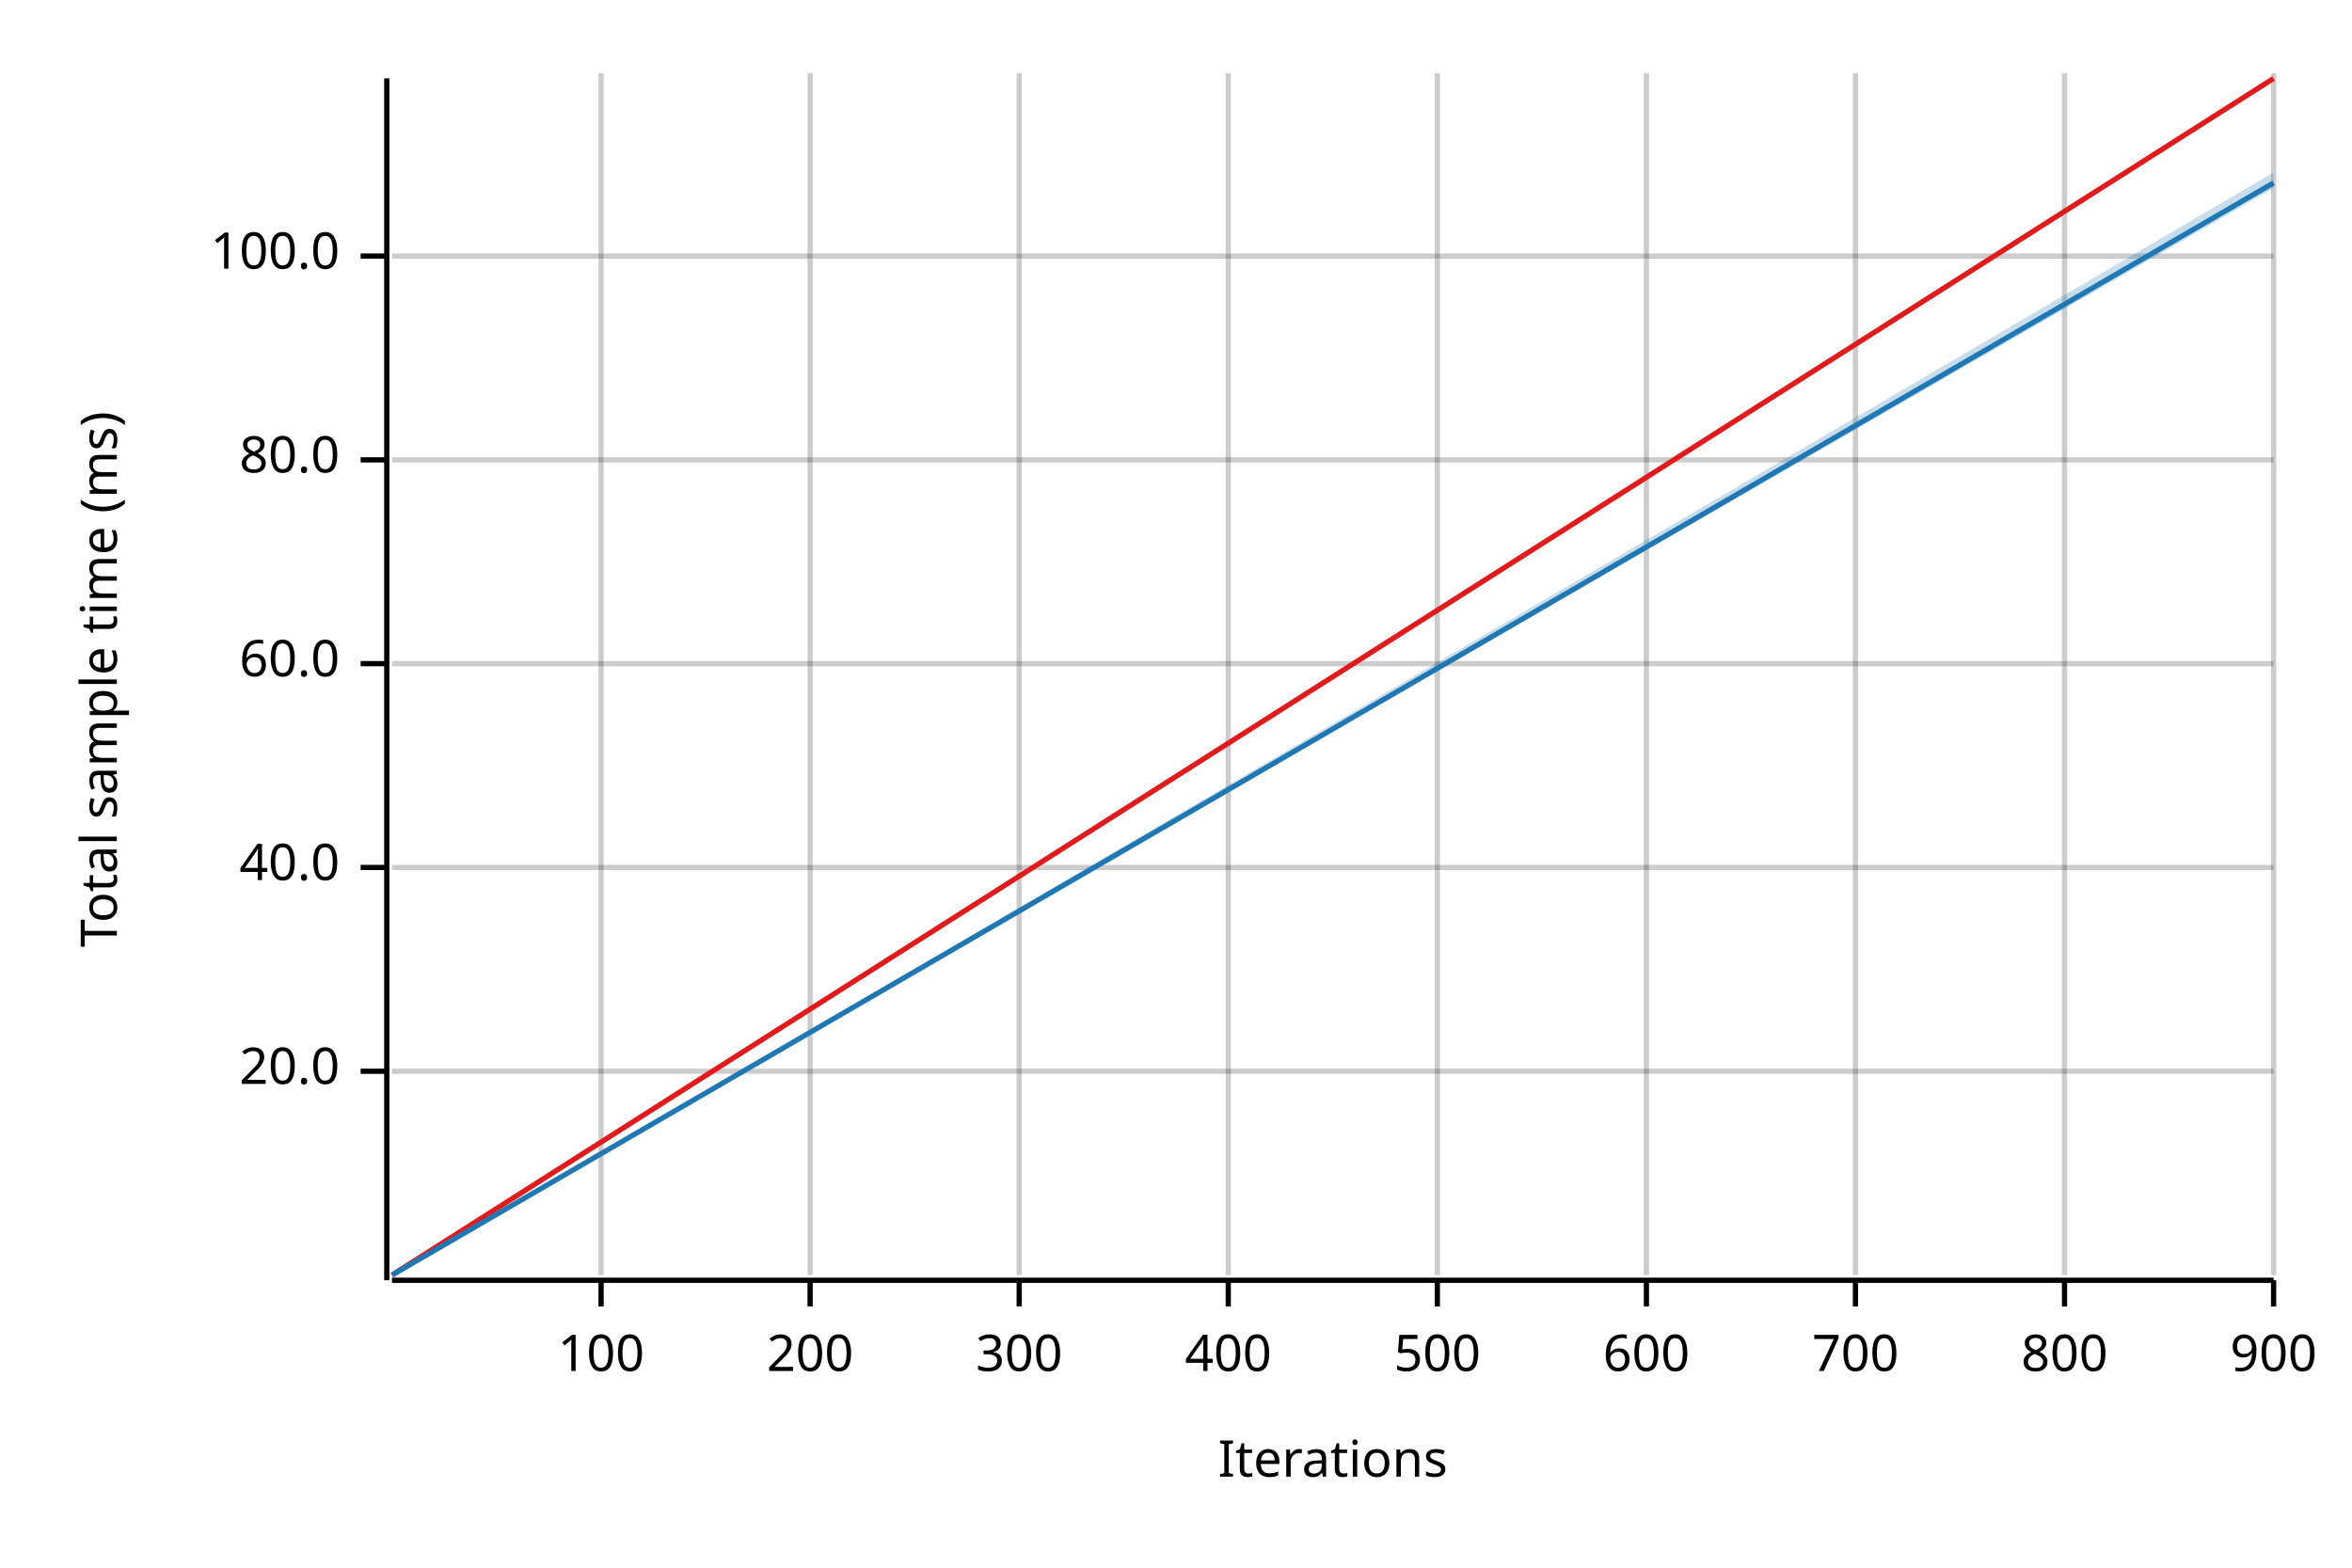
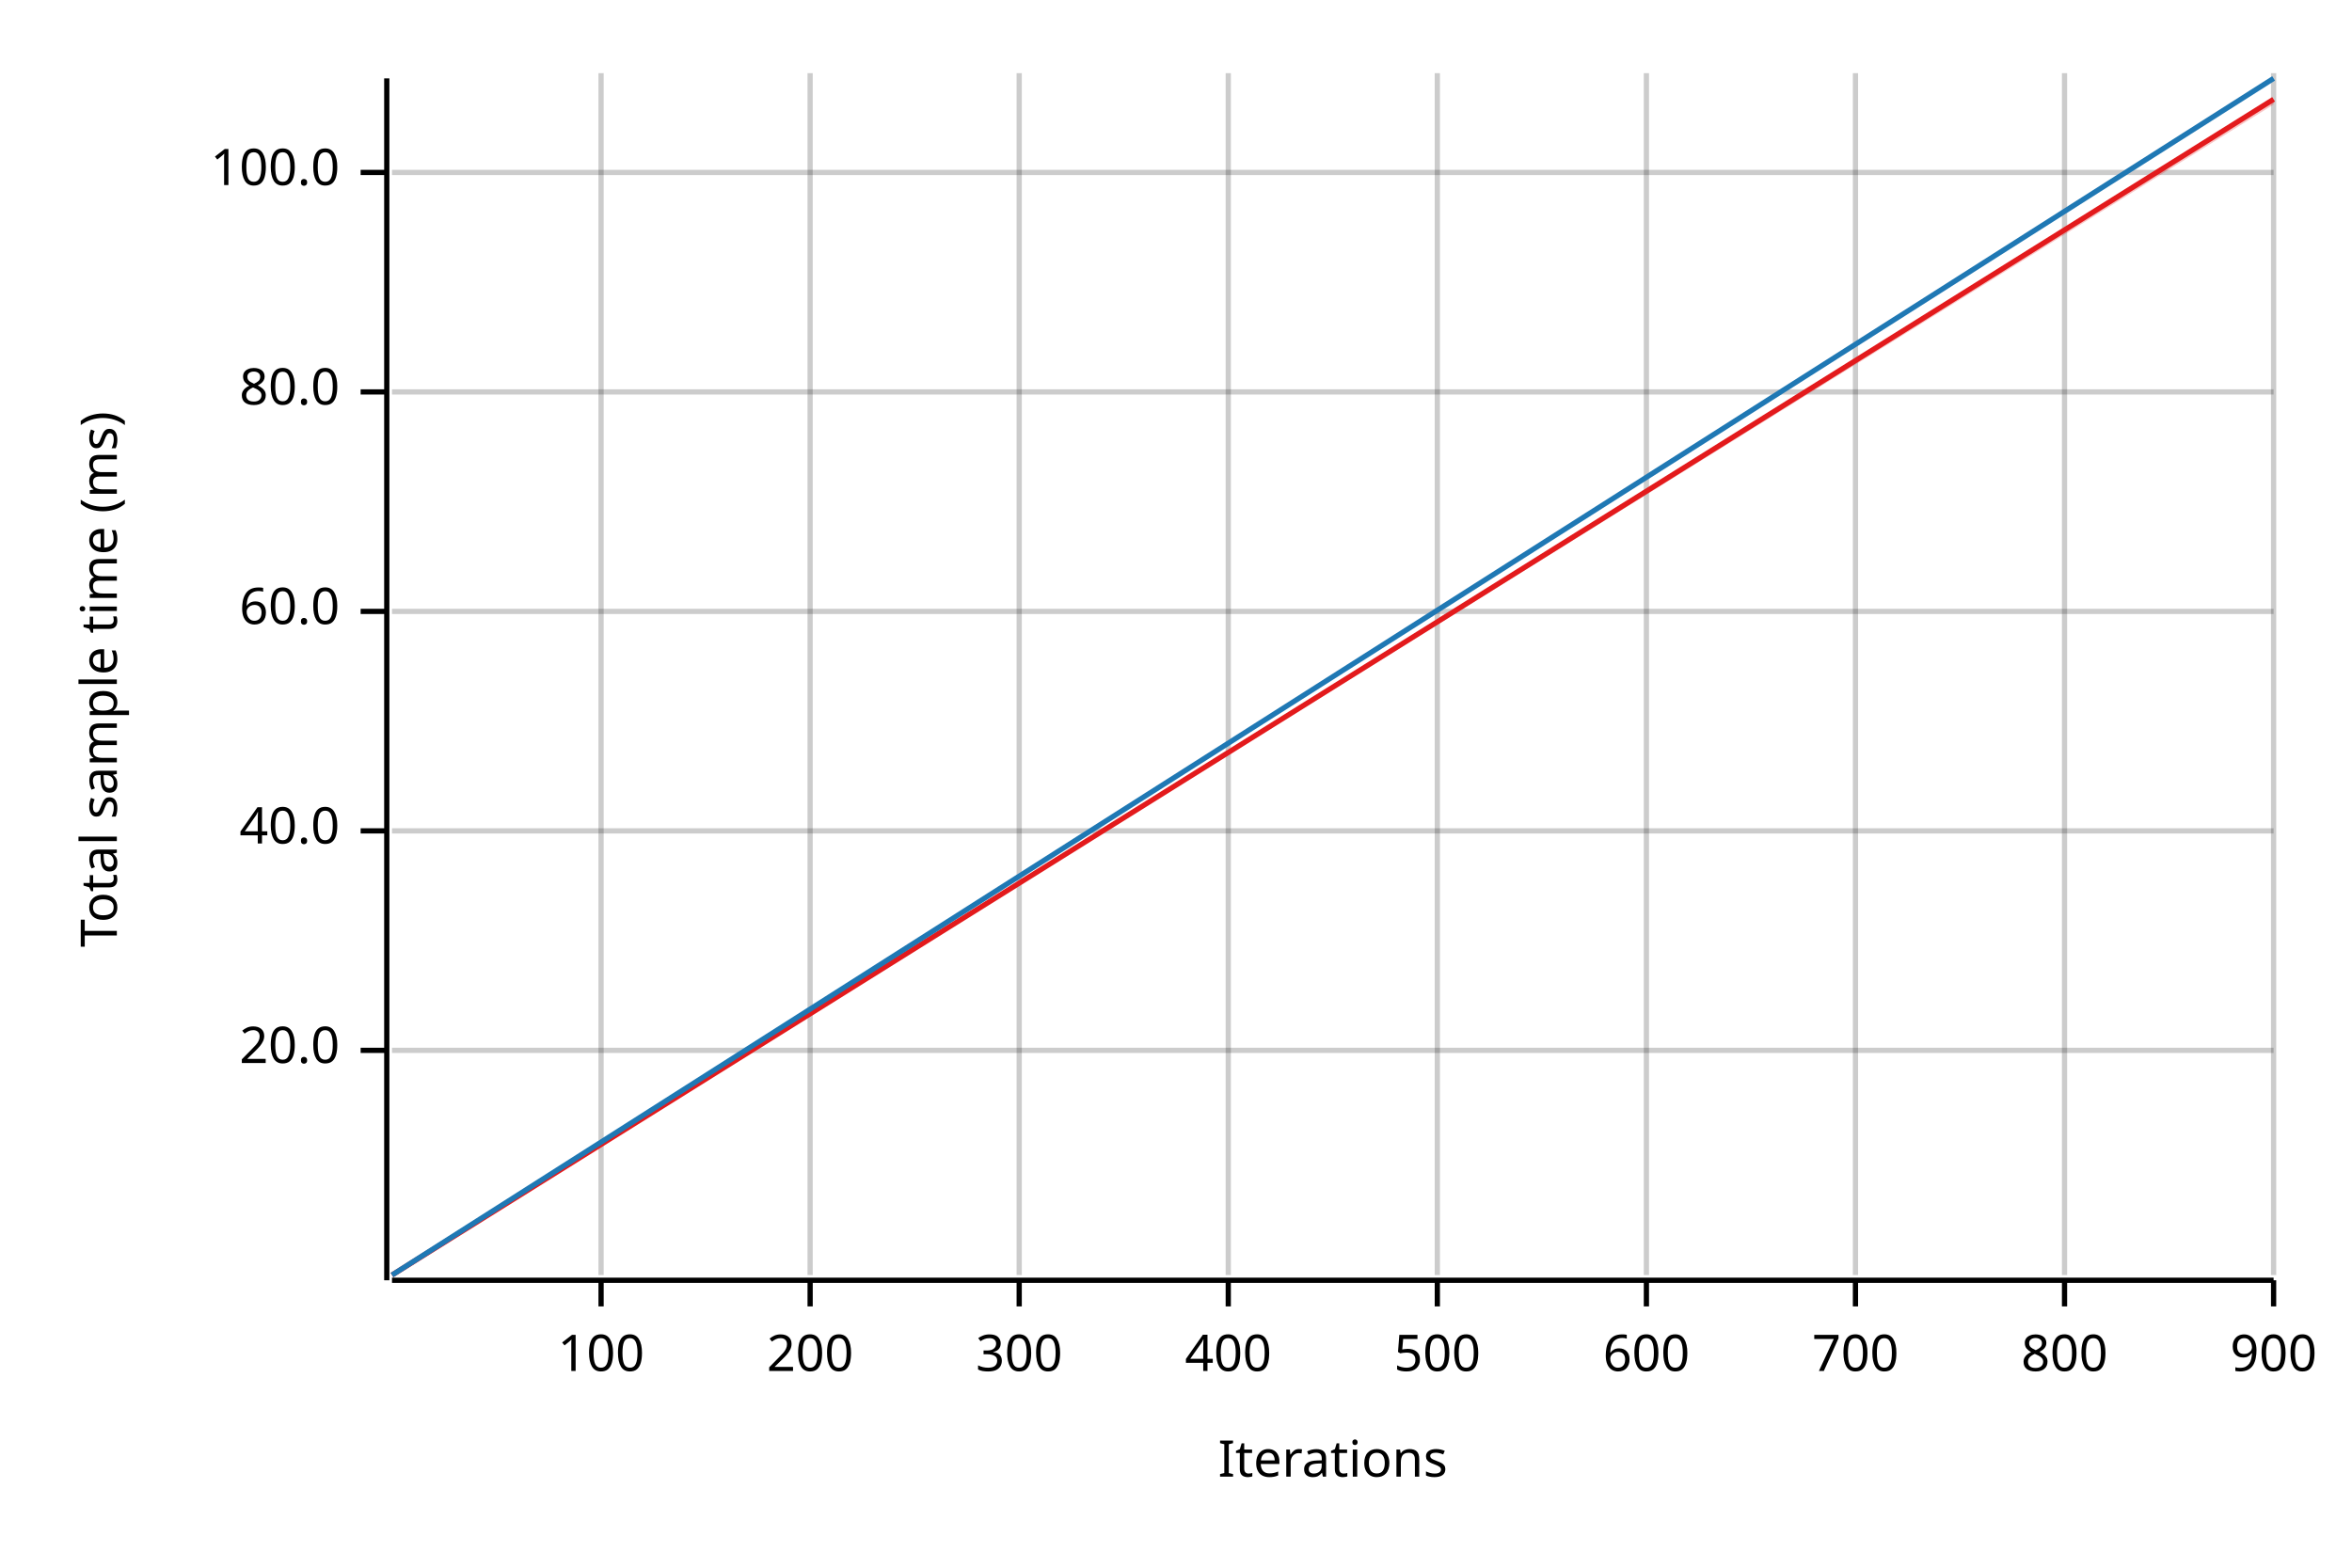
<svg xmlns="http://www.w3.org/2000/svg" width="450" height="300" viewBox="0 0 450 300">
  <text x="15" y="130" dy="0.76em" text-anchor="middle" font-family="sans-serif" font-size="9.677" opacity="1" fill="#000000" transform="rotate(270, 15, 130)">
Total sample time (ms)
</text>
  <text x="255" y="285" dy="-0.5ex" text-anchor="middle" font-family="sans-serif" font-size="9.677" opacity="1" fill="#000000">
Iterations
</text>
  <line opacity="0.2" stroke="#000000" stroke-width="1" x1="115" y1="244" x2="115" y2="14" />
  <line opacity="0.2" stroke="#000000" stroke-width="1" x1="155" y1="244" x2="155" y2="14" />
  <line opacity="0.2" stroke="#000000" stroke-width="1" x1="195" y1="244" x2="195" y2="14" />
  <line opacity="0.2" stroke="#000000" stroke-width="1" x1="235" y1="244" x2="235" y2="14" />
  <line opacity="0.2" stroke="#000000" stroke-width="1" x1="275" y1="244" x2="275" y2="14" />
  <line opacity="0.2" stroke="#000000" stroke-width="1" x1="315" y1="244" x2="315" y2="14" />
  <line opacity="0.2" stroke="#000000" stroke-width="1" x1="355" y1="244" x2="355" y2="14" />
  <line opacity="0.2" stroke="#000000" stroke-width="1" x1="395" y1="244" x2="395" y2="14" />
  <line opacity="0.2" stroke="#000000" stroke-width="1" x1="435" y1="244" x2="435" y2="14" />
-   <line opacity="0.2" stroke="#000000" stroke-width="1" x1="75" y1="205" x2="435" y2="205" />
-   <line opacity="0.2" stroke="#000000" stroke-width="1" x1="75" y1="166" x2="435" y2="166" />
-   <line opacity="0.2" stroke="#000000" stroke-width="1" x1="75" y1="127" x2="435" y2="127" />
-   <line opacity="0.2" stroke="#000000" stroke-width="1" x1="75" y1="88" x2="435" y2="88" />
-   <line opacity="0.2" stroke="#000000" stroke-width="1" x1="75" y1="49" x2="435" y2="49" />
+   <line opacity="0.2" stroke="#000000" stroke-width="1" x1="75" y1="201" x2="435" y2="201" />
+   <line opacity="0.2" stroke="#000000" stroke-width="1" x1="75" y1="159" x2="435" y2="159" />
+   <line opacity="0.2" stroke="#000000" stroke-width="1" x1="75" y1="117" x2="435" y2="117" />
+   <line opacity="0.2" stroke="#000000" stroke-width="1" x1="75" y1="75" x2="435" y2="75" />
+   <line opacity="0.2" stroke="#000000" stroke-width="1" x1="75" y1="33" x2="435" y2="33" />
  <polyline fill="none" opacity="1" stroke="#000000" stroke-width="1" points="74,15 74,245 " />
-   <text x="65" y="205" dy="0.5ex" text-anchor="end" font-family="sans-serif" font-size="9.677" opacity="1" fill="#000000">
+   <text x="65" y="201" dy="0.5ex" text-anchor="end" font-family="sans-serif" font-size="9.677" opacity="1" fill="#000000">
20.0
</text>
-   <polyline fill="none" opacity="1" stroke="#000000" stroke-width="1" points="69,205 74,205 " />
-   <text x="65" y="166" dy="0.5ex" text-anchor="end" font-family="sans-serif" font-size="9.677" opacity="1" fill="#000000">
+   <polyline fill="none" opacity="1" stroke="#000000" stroke-width="1" points="69,201 74,201 " />
+   <text x="65" y="159" dy="0.5ex" text-anchor="end" font-family="sans-serif" font-size="9.677" opacity="1" fill="#000000">
40.0
</text>
-   <polyline fill="none" opacity="1" stroke="#000000" stroke-width="1" points="69,166 74,166 " />
-   <text x="65" y="127" dy="0.5ex" text-anchor="end" font-family="sans-serif" font-size="9.677" opacity="1" fill="#000000">
+   <polyline fill="none" opacity="1" stroke="#000000" stroke-width="1" points="69,159 74,159 " />
+   <text x="65" y="117" dy="0.5ex" text-anchor="end" font-family="sans-serif" font-size="9.677" opacity="1" fill="#000000">
60.0
</text>
-   <polyline fill="none" opacity="1" stroke="#000000" stroke-width="1" points="69,127 74,127 " />
-   <text x="65" y="88" dy="0.5ex" text-anchor="end" font-family="sans-serif" font-size="9.677" opacity="1" fill="#000000">
+   <polyline fill="none" opacity="1" stroke="#000000" stroke-width="1" points="69,117 74,117 " />
+   <text x="65" y="75" dy="0.5ex" text-anchor="end" font-family="sans-serif" font-size="9.677" opacity="1" fill="#000000">
80.0
</text>
-   <polyline fill="none" opacity="1" stroke="#000000" stroke-width="1" points="69,88 74,88 " />
-   <text x="65" y="49" dy="0.5ex" text-anchor="end" font-family="sans-serif" font-size="9.677" opacity="1" fill="#000000">
+   <polyline fill="none" opacity="1" stroke="#000000" stroke-width="1" points="69,75 74,75 " />
+   <text x="65" y="33" dy="0.5ex" text-anchor="end" font-family="sans-serif" font-size="9.677" opacity="1" fill="#000000">
100.0
</text>
-   <polyline fill="none" opacity="1" stroke="#000000" stroke-width="1" points="69,49 74,49 " />
+   <polyline fill="none" opacity="1" stroke="#000000" stroke-width="1" points="69,33 74,33 " />
  <polyline fill="none" opacity="1" stroke="#000000" stroke-width="1" points="75,245 435,245 " />
  <text x="115" y="255" dy="0.76em" text-anchor="middle" font-family="sans-serif" font-size="9.677" opacity="1" fill="#000000">
100
</text>
  <polyline fill="none" opacity="1" stroke="#000000" stroke-width="1" points="115,245 115,250 " />
  <text x="155" y="255" dy="0.76em" text-anchor="middle" font-family="sans-serif" font-size="9.677" opacity="1" fill="#000000">
200
</text>
  <polyline fill="none" opacity="1" stroke="#000000" stroke-width="1" points="155,245 155,250 " />
  <text x="195" y="255" dy="0.76em" text-anchor="middle" font-family="sans-serif" font-size="9.677" opacity="1" fill="#000000">
300
</text>
  <polyline fill="none" opacity="1" stroke="#000000" stroke-width="1" points="195,245 195,250 " />
  <text x="235" y="255" dy="0.76em" text-anchor="middle" font-family="sans-serif" font-size="9.677" opacity="1" fill="#000000">
400
</text>
  <polyline fill="none" opacity="1" stroke="#000000" stroke-width="1" points="235,245 235,250 " />
  <text x="275" y="255" dy="0.76em" text-anchor="middle" font-family="sans-serif" font-size="9.677" opacity="1" fill="#000000">
500
</text>
  <polyline fill="none" opacity="1" stroke="#000000" stroke-width="1" points="275,245 275,250 " />
  <text x="315" y="255" dy="0.76em" text-anchor="middle" font-family="sans-serif" font-size="9.677" opacity="1" fill="#000000">
600
</text>
  <polyline fill="none" opacity="1" stroke="#000000" stroke-width="1" points="315,245 315,250 " />
  <text x="355" y="255" dy="0.76em" text-anchor="middle" font-family="sans-serif" font-size="9.677" opacity="1" fill="#000000">
700
</text>
  <polyline fill="none" opacity="1" stroke="#000000" stroke-width="1" points="355,245 355,250 " />
  <text x="395" y="255" dy="0.76em" text-anchor="middle" font-family="sans-serif" font-size="9.677" opacity="1" fill="#000000">
800
</text>
  <polyline fill="none" opacity="1" stroke="#000000" stroke-width="1" points="395,245 395,250 " />
  <text x="435" y="255" dy="0.76em" text-anchor="middle" font-family="sans-serif" font-size="9.677" opacity="1" fill="#000000">
900
</text>
  <polyline fill="none" opacity="1" stroke="#000000" stroke-width="1" points="435,245 435,250 " />
-   <polyline fill="none" opacity="1" stroke="#E31A1C" stroke-width="1" points="75,244 435,15 " />
-   <polygon opacity="0.25" fill="#E31A1C" points="75,244 435,15 435,15 " />
-   <polyline fill="none" opacity="1" stroke="#1F78B4" stroke-width="1" points="75,244 435,35 " />
-   <polygon opacity="0.25" fill="#1F78B4" points="75,244 435,36 435,33 " />
+   <polyline fill="none" opacity="1" stroke="#E31A1C" stroke-width="1" points="75,244 435,19 " />
+   <polygon opacity="0.25" fill="#E31A1C" points="75,244 435,20 435,19 " />
+   <polyline fill="none" opacity="1" stroke="#1F78B4" stroke-width="1" points="75,244 435,15 " />
+   <polygon opacity="0.25" fill="#1F78B4" points="75,244 435,15 435,15 " />
</svg>
